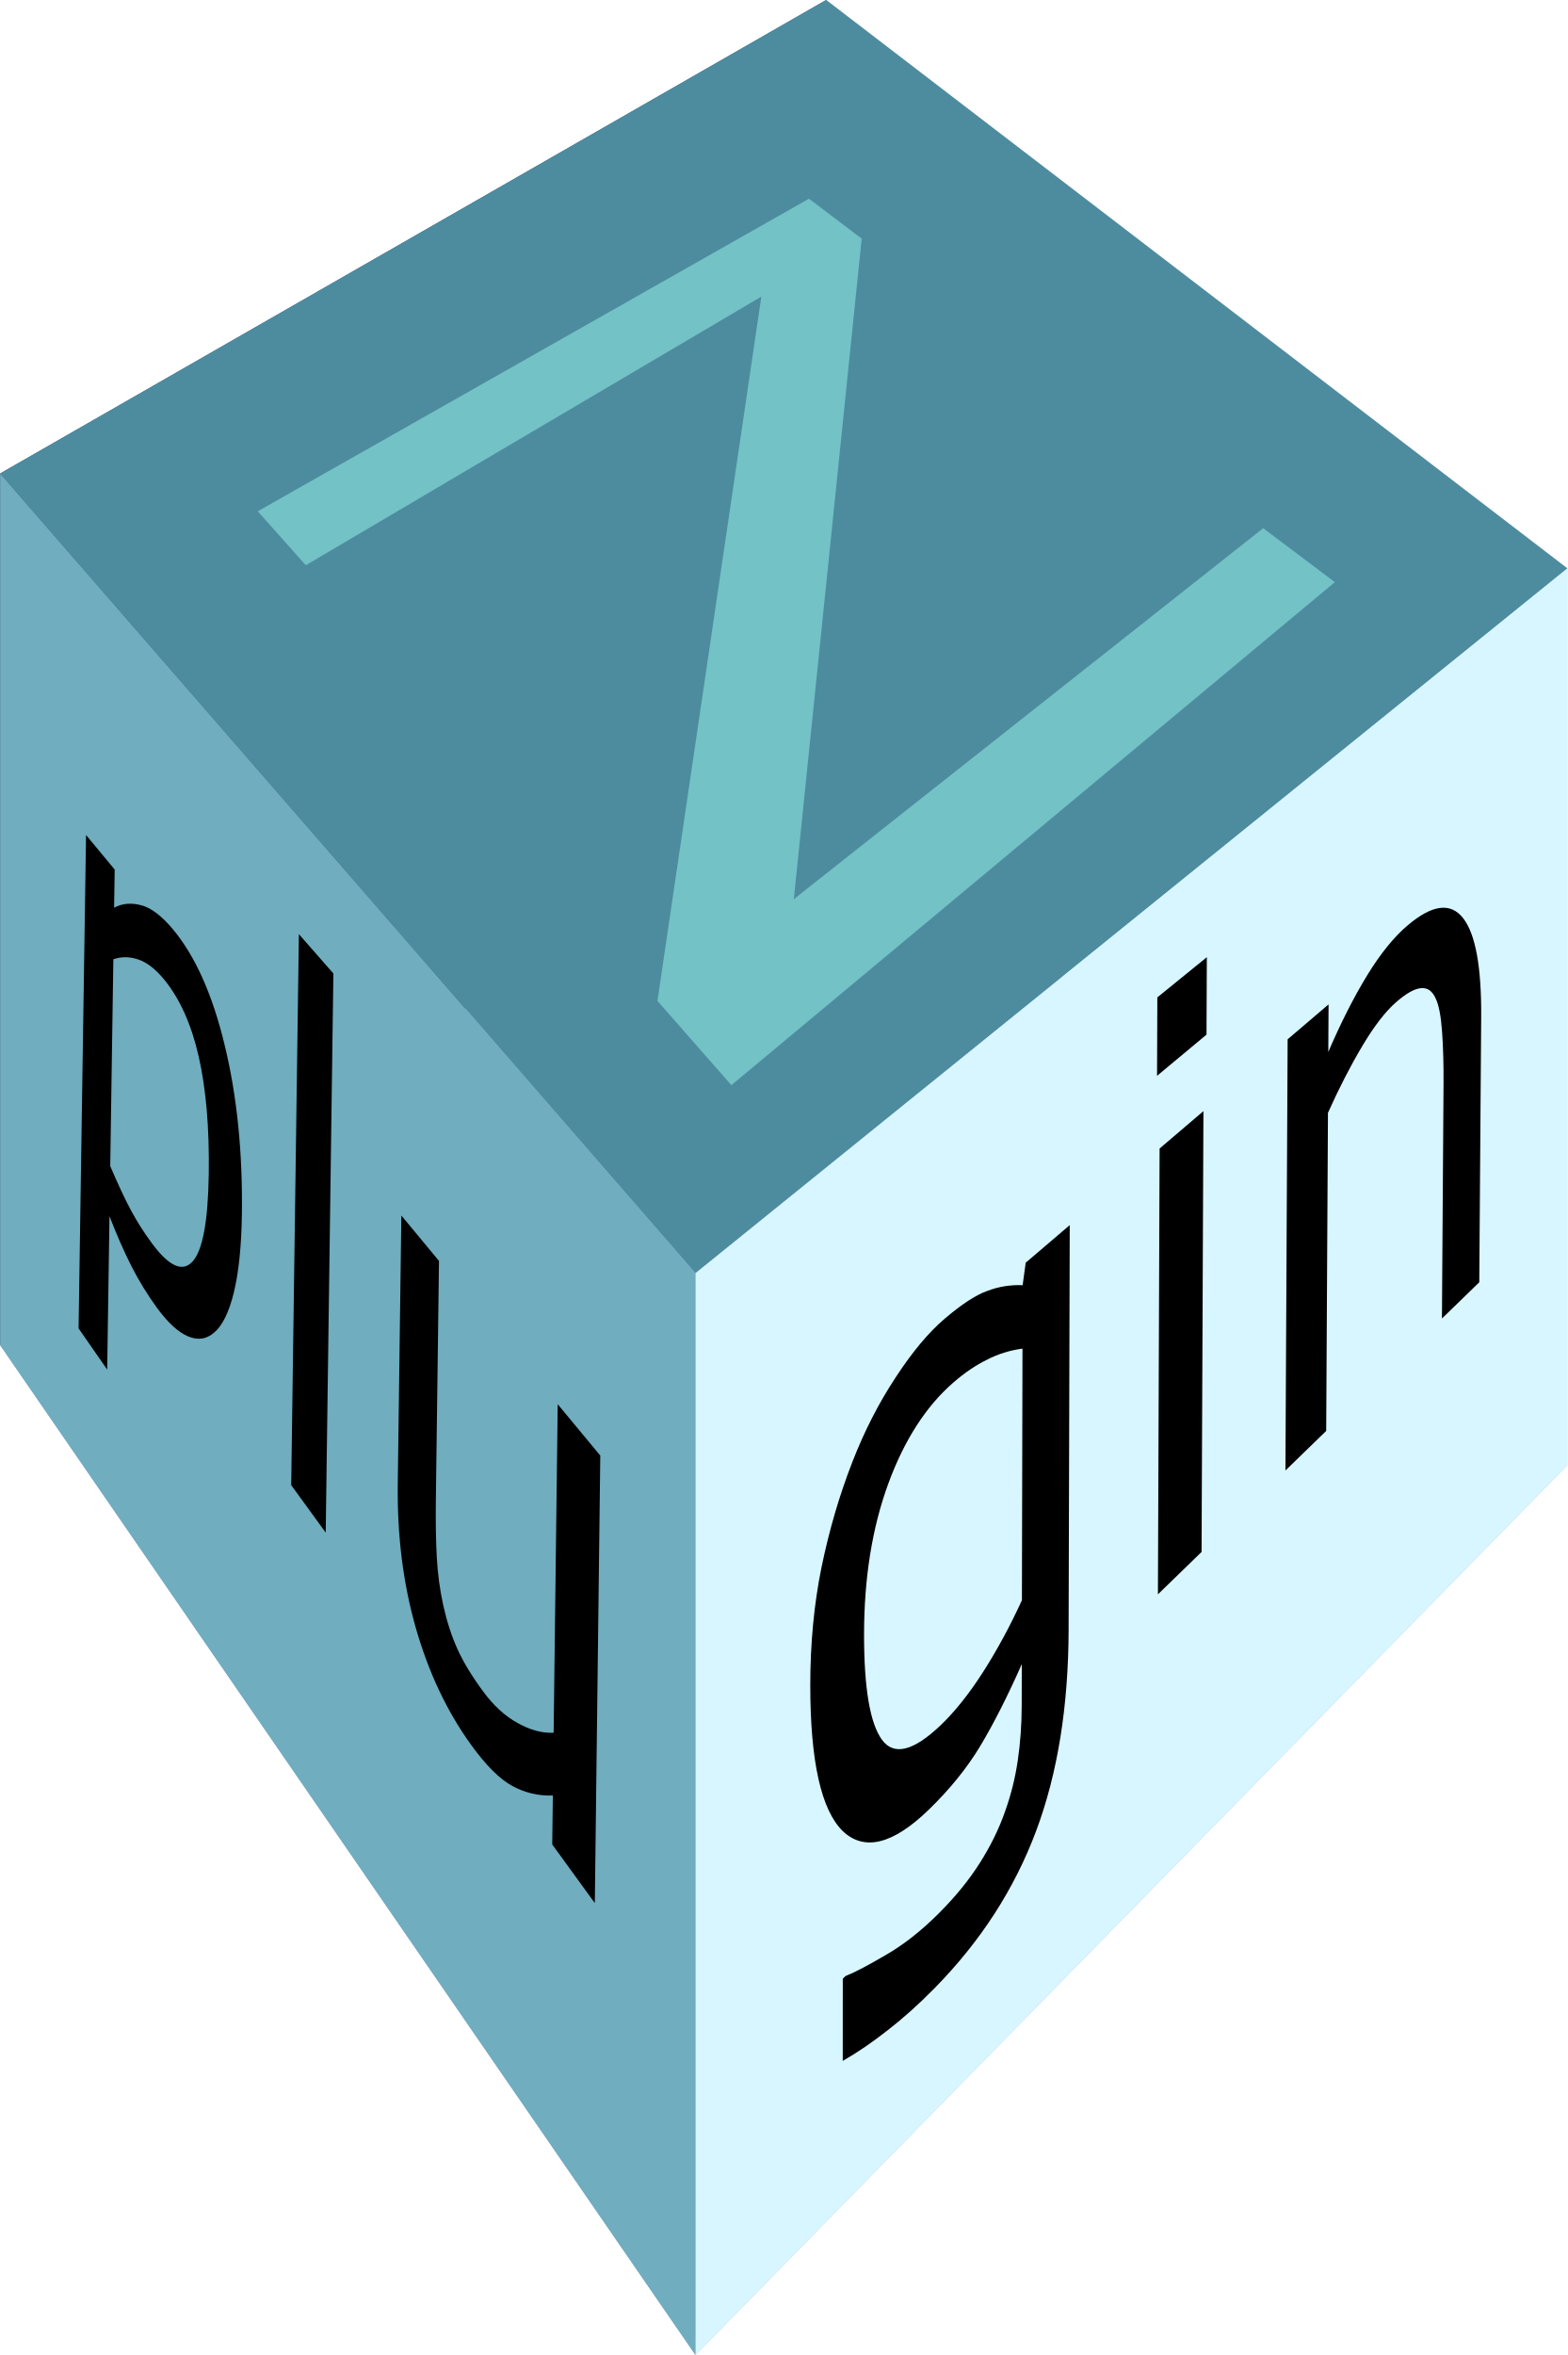
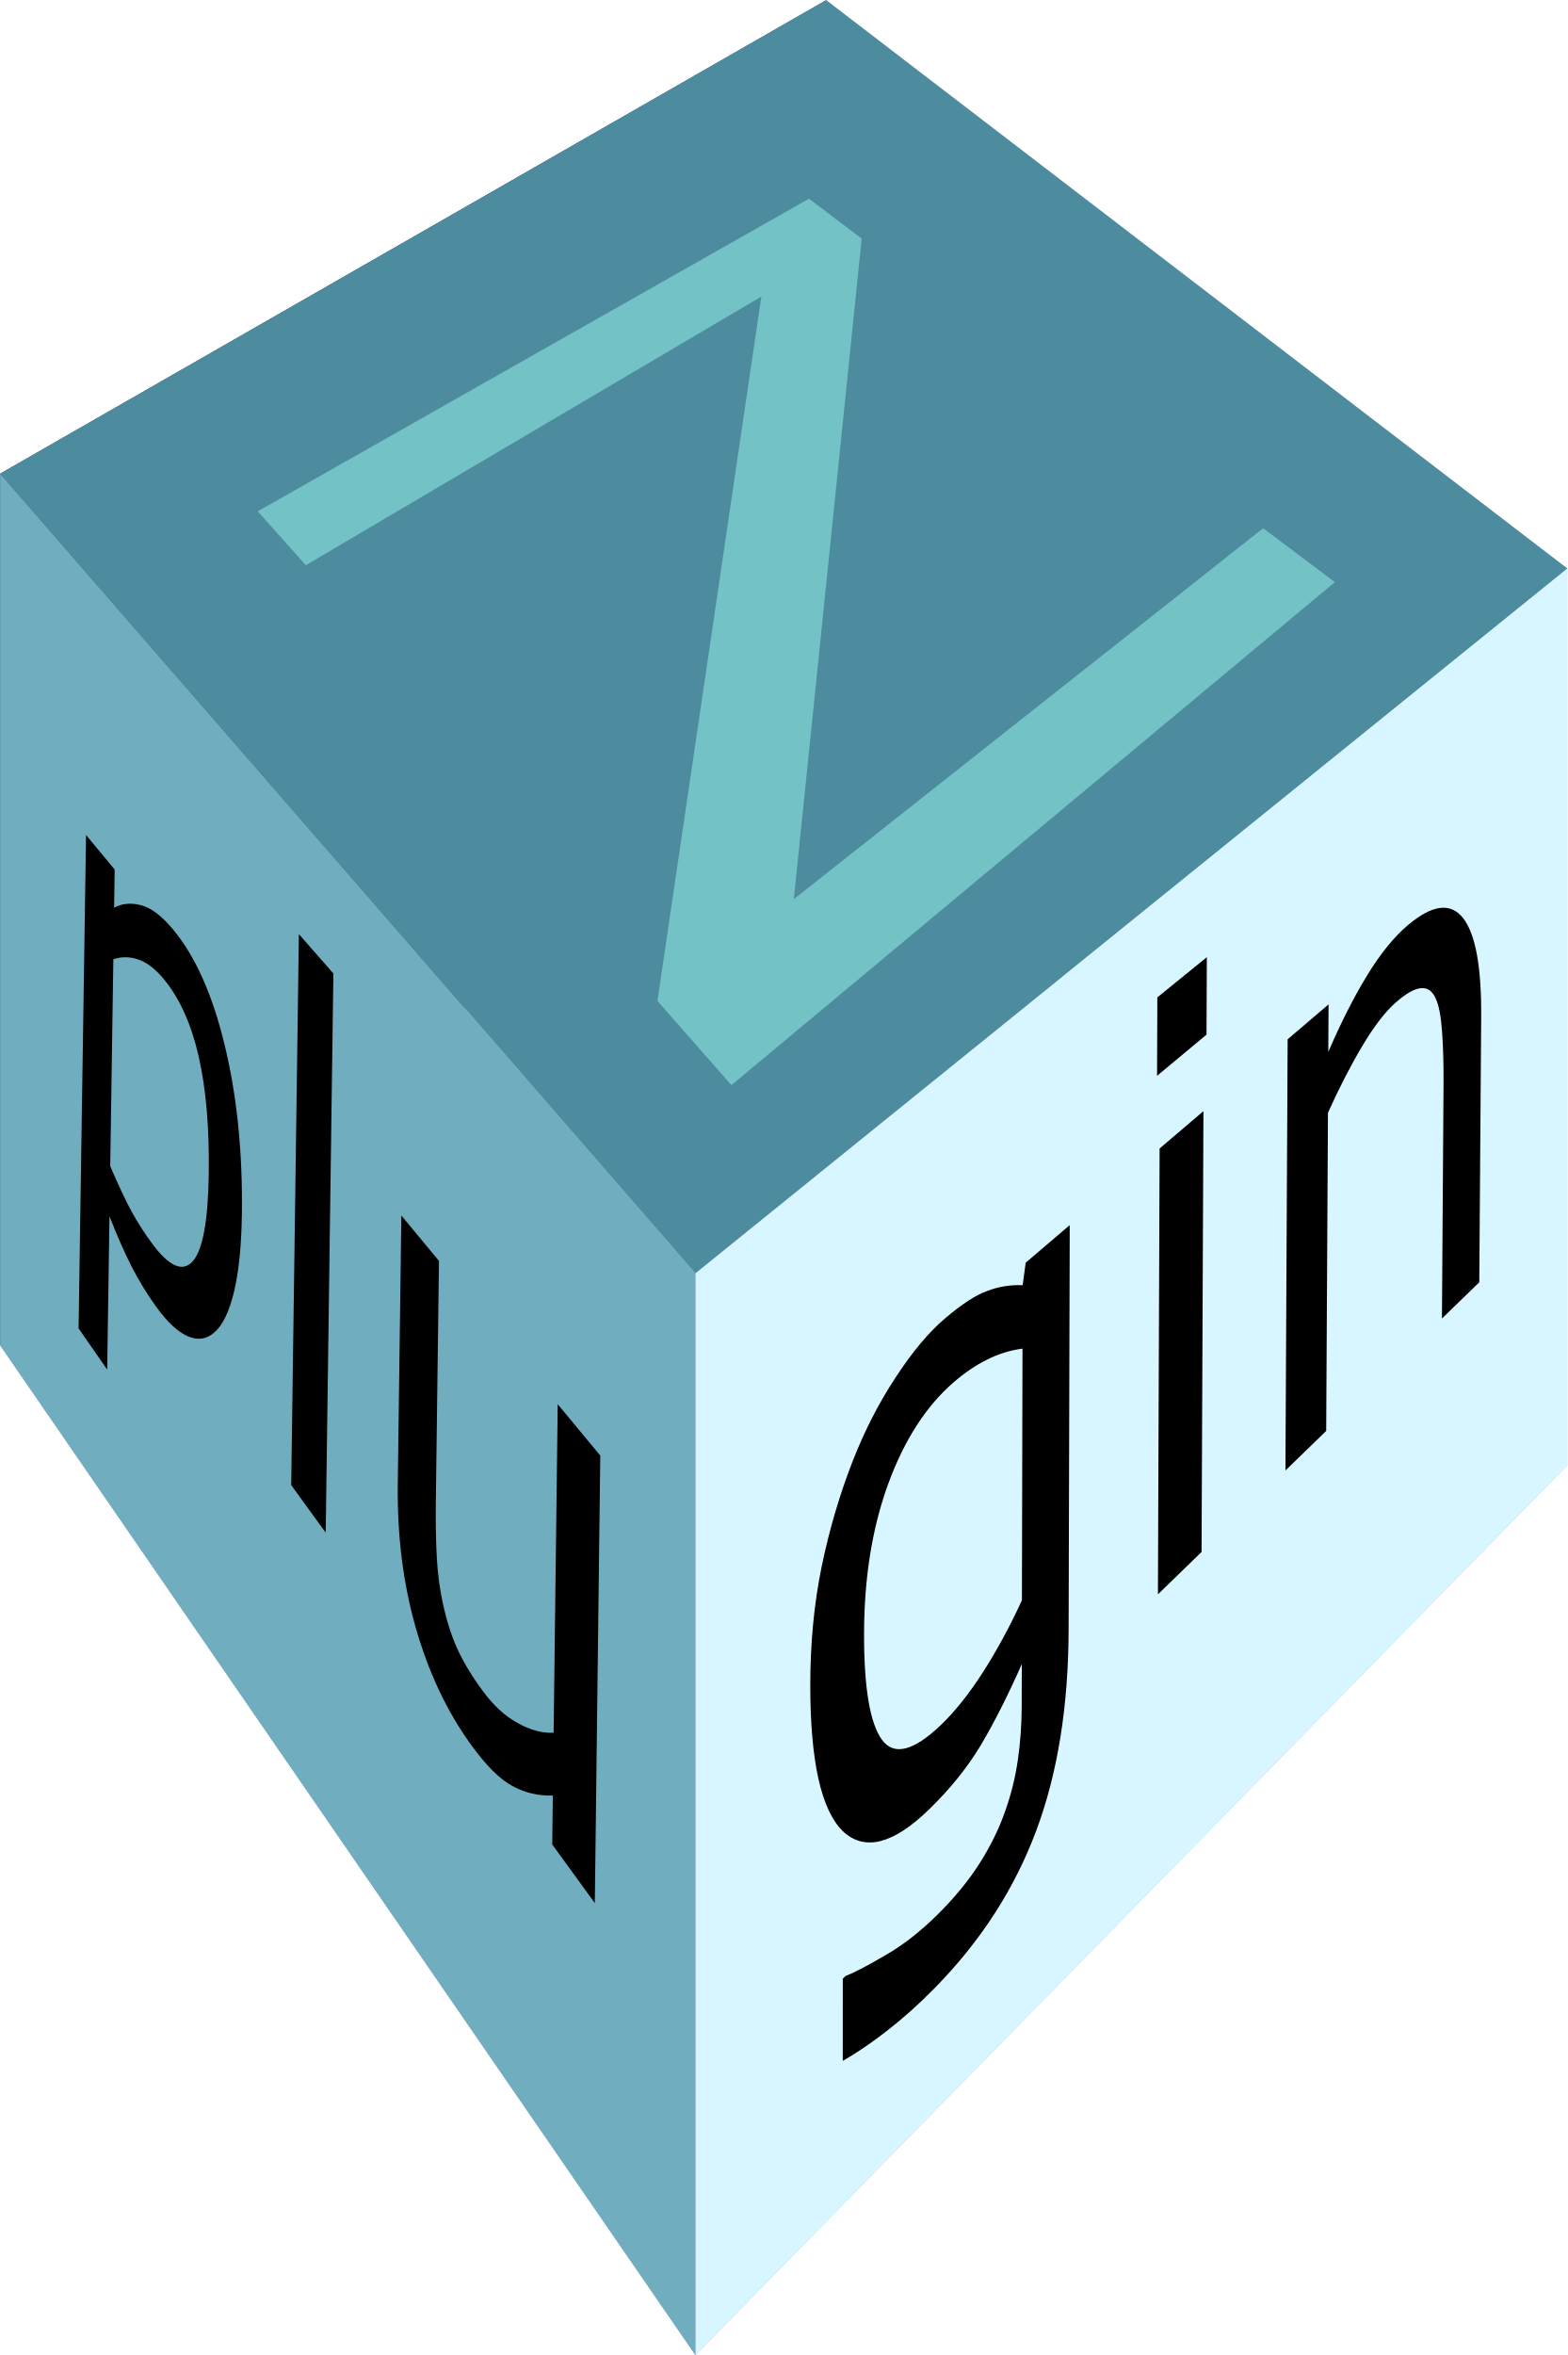
<svg xmlns="http://www.w3.org/2000/svg" width="34.496mm" height="51.819mm" viewBox="0 0 122.229 183.612" id="svg2" version="1.1">
  <defs id="defs4">
    </defs>
  <g id="layer1" transform="translate(-0.0114958,0.0035898)">
-     <g id="g6632" transform="translate(-298.9937,-727.3321)">
-       <g id="g3552" style="fill:none;fill-rule:evenodd;stroke:none;stroke-width:1px;stroke-linecap:butt;stroke-linejoin:round;stroke-opacity:1">
-         <path id="path3562" style="fill:#afafde;fill-rule:evenodd;stroke:none;stroke-width:1px;stroke-linecap:butt;stroke-linejoin:round;stroke-opacity:1" d="m 299.017,832.214 54.222,78.723 68.007,-69.383 -57.807,-55.952 z" points="353.238,910.937 421.245,841.554 363.438,785.602 299.017,832.214 " />
-         <path id="path3554" style="fill:#353564;fill-rule:evenodd;stroke:none;stroke-width:1px;stroke-linecap:butt;stroke-linejoin:round;stroke-opacity:1" d="m 299.017,764.246 0,67.969 64.422,-46.612 0,-58.277 z" points="299.017,832.214 363.438,785.602 363.438,727.325 299.017,764.246 " />
-         <path id="path3564" style="fill:#e9e9ff;fill-rule:evenodd;stroke:none;stroke-width:1px;stroke-linecap:butt;stroke-linejoin:round;stroke-opacity:1" d="m 363.438,727.325 57.807,44.319 0,69.911 -57.807,-55.952 z" points="421.245,771.644 421.245,841.554 363.438,785.602 363.438,727.325 " />
-         <path id="path3556" style="fill:#4d8c9f;fill-opacity:1;fill-rule:evenodd;stroke:none;stroke-width:1px;stroke-linecap:butt;stroke-linejoin:round;stroke-opacity:1" d="m 299.017,764.246 54.222,62.355 68.007,-54.957 -57.807,-44.319 z" points="353.238,826.601 421.245,771.644 363.438,727.325 299.017,764.246 " />
-         <path id="path3560" style="fill:#d7f6ff;fill-opacity:1;fill-rule:evenodd;stroke:none;stroke-width:1px;stroke-linecap:butt;stroke-linejoin:round;stroke-opacity:1" d="m 353.238,826.601 0,84.337 68.007,-69.383 0,-69.911 z" points="353.238,910.937 421.245,841.554 421.245,771.644 353.238,826.601 " />
-         <path id="path3558" style="fill:#6fadbf;fill-opacity:1;fill-rule:evenodd;stroke:none;stroke-width:1px;stroke-linecap:butt;stroke-linejoin:round;stroke-opacity:1" d="m 299.017,764.246 54.222,62.355 0,84.337 -54.222,-78.723 z" points="353.238,826.601 353.238,910.937 299.017,832.214 299.017,764.246 " />
-       </g>
-       <g transform="matrix(0.7058806,0,0,0.7058806,186.3397,273.3799)" style="font-style:normal;font-weight:normal;font-size:40px;line-height:125%;font-family:sans-serif;letter-spacing:0px;word-spacing:0px;fill:#73c2c6;fill-opacity:1;stroke:none;stroke-width:1px;stroke-linecap:butt;stroke-linejoin:miter;stroke-opacity:1" id="text3574">
-         <path style="fill:#73c2c6;fill-opacity:1" d="m 307.086,707.395 c 0,0 -66.67,55.558 -66.67,55.558 0,0 -8.169,-9.304 -8.169,-9.304 0,0 11.479,-77.795 11.479,-77.795 0,0 -50.33,29.672 -50.33,29.672 0,0 -5.309,-5.956 -5.309,-5.956 0,0 60.901,-34.527 60.901,-34.527 0,0 5.824,4.409 5.824,4.409 0,0 -7.5,72.959 -7.5,72.959 0,0 51.857,-40.973 51.857,-40.973 0,0 7.918,5.956 7.918,5.956 0,0 0,0 0,0" id="path3579" />
-       </g>
-       <g id="text3661" style="font-style:normal;font-weight:normal;font-size:40px;line-height:125%;font-family:sans-serif;letter-spacing:0px;word-spacing:0px;fill:#000000;fill-opacity:1;stroke:none;stroke-width:1px;stroke-linecap:butt;stroke-linejoin:miter;stroke-opacity:1" transform="matrix(0.7420669,0,0,0.7420669,162.659,213.3895)">
-         <path style="fill:#000000;fill-opacity:1" id="path3666" d="m 209.155,820.223 c -0.047,3.301 -0.326,6.013 -0.836,8.13 -0.508,2.085 -1.199,3.495 -2.071,4.231 -0.806,0.715 -1.741,0.84 -2.802,0.38 -1.041,-0.464 -2.128,-1.481 -3.261,-3.044 -0.977,-1.348 -1.853,-2.782 -2.632,-4.305 -0.762,-1.498 -1.533,-3.249 -2.31,-5.252 0,0 -0.241,16.112 -0.241,16.112 0,0 -3.006,-4.326 -3.006,-4.326 0,0 0.785,-51.839 0.785,-51.839 0,0 3.008,3.629 3.008,3.629 0,0 -0.06,4.01 -0.06,4.01 0.835,-0.449 1.771,-0.54 2.81,-0.269 1.06,0.264 2.189,1.113 3.39,2.556 2.323,2.792 4.134,6.826 5.409,12.107 1.302,5.332 1.912,11.307 1.819,17.881 0,0 0,0 0,0 m -3.48,-4.303 c 0.07,-4.83 -0.284,-8.947 -1.057,-12.337 -0.767,-3.366 -1.972,-6.051 -3.6,-8.052 -0.912,-1.121 -1.829,-1.835 -2.751,-2.145 -0.914,-0.308 -1.788,-0.314 -2.62,-0.021 0,0 -0.326,21.736 -0.326,21.736 0.855,1.994 1.595,3.568 2.216,4.715 0.636,1.168 1.361,2.304 2.178,3.409 1.775,2.403 3.197,3.048 4.253,1.9 1.064,-1.158 1.636,-4.229 1.707,-9.205 0,0 0,0 0,0" />
-         <path style="fill:#000000;fill-opacity:1" id="path3668" d="m 217.968,853.605 c 0,0 -3.626,-4.99 -3.626,-4.99 0,0 0.807,-57.888 0.807,-57.888 0,0 3.626,4.134 3.626,4.134 0,0 -0.807,58.744 -0.807,58.744 0,0 0,0 0,0" />
-         <path style="fill:#000000;fill-opacity:1" id="path3670" d="m 246.25,892.529 c 0,0 -4.475,-6.159 -4.475,-6.159 0,0 0.064,-5.146 0.064,-5.146 -1.501,0.06 -2.92,-0.275 -4.258,-1 -1.325,-0.719 -2.765,-2.154 -4.314,-4.294 -2.558,-3.532 -4.497,-7.645 -5.842,-12.351 -1.331,-4.681 -1.955,-9.704 -1.883,-15.105 0,0 0.376,-28.185 0.376,-28.185 0,0 3.955,4.771 3.955,4.771 0,0 -0.329,25.102 -0.329,25.102 -0.029,2.24 0.002,4.239 0.095,5.999 0.093,1.735 0.318,3.419 0.676,5.055 0.372,1.686 0.866,3.214 1.481,4.586 0.618,1.378 1.528,2.882 2.736,4.517 1.085,1.468 2.283,2.566 3.597,3.287 1.342,0.749 2.607,1.092 3.793,1.023 0,0 0.429,-34.514 0.429,-34.514 0,0 4.473,5.397 4.473,5.397 0,0 -0.573,47.017 -0.573,47.017 0,0 0,0 0,0" />
-       </g>
-       <g transform="matrix(0.7812927,0,0,0.7812927,12.52541,181.6536)" style="font-style:normal;font-weight:normal;font-size:40px;line-height:125%;font-family:sans-serif;letter-spacing:0px;word-spacing:0px;fill:#000000;fill-opacity:1;stroke:none;stroke-width:1px;stroke-linecap:butt;stroke-linejoin:miter;stroke-opacity:1" id="text3760">
-         <path style="fill:#000000;fill-opacity:1" d="m 473.342,861.041 c -0.021,7.678 -1.096,14.357 -3.24,20.09 -2.166,5.792 -5.536,11.024 -10.173,15.732 -1.564,1.588 -3.105,2.97 -4.622,4.144 -1.511,1.193 -3.014,2.221 -4.511,3.081 0,0 0.003,-8.199 0.003,-8.199 0,0 0.275,-0.272 0.275,-0.272 0.841,-0.321 2.167,-1.013 3.971,-2.071 1.787,-1.02 3.558,-2.408 5.315,-4.16 1.671,-1.667 3.046,-3.355 4.129,-5.067 1.077,-1.703 1.912,-3.408 2.507,-5.12 0.593,-1.652 1.017,-3.352 1.273,-5.104 0.255,-1.75 0.385,-3.554 0.389,-5.414 0,0 0.01,-4.187 0.01,-4.187 -1.437,3.236 -2.823,5.969 -4.158,8.192 -1.326,2.194 -3.034,4.305 -5.135,6.34 -3.55,3.44 -6.417,4.173 -8.571,2.136 -2.16,-2.107 -3.25,-6.964 -3.25,-14.562 0,-4.166 0.374,-8.089 1.12,-11.76 0.763,-3.705 1.791,-7.213 3.081,-10.52 1.191,-3.065 2.629,-5.873 4.309,-8.422 1.666,-2.556 3.31,-4.519 4.93,-5.896 1.694,-1.439 3.098,-2.352 4.216,-2.747 1.129,-0.434 2.31,-0.626 3.542,-0.578 0,0 0.308,-2.246 0.308,-2.246 0,0 4.394,-3.747 4.394,-3.747 0,0 -0.113,40.355 -0.113,40.355 0,0 0,0 0,0 m -4.661,-2.918 c 0,0 0.057,-25.113 0.057,-25.113 -1.266,0.168 -2.455,0.54 -3.567,1.118 -1.101,0.539 -2.208,1.29 -3.322,2.256 -2.724,2.363 -4.896,5.721 -6.497,10.075 -1.612,4.386 -2.425,9.422 -2.428,15.078 -0.003,5.365 0.594,8.867 1.786,10.504 1.184,1.626 3.135,1.14 5.832,-1.423 1.43,-1.36 2.851,-3.14 4.262,-5.336 1.419,-2.225 2.71,-4.611 3.876,-7.159 0,0 0,0 0,0" id="path3765" />
-         <path style="fill:#000000;fill-opacity:1" d="m 487.106,801.673 c 0,0 -4.937,4.112 -4.937,4.112 0,0 0.029,-7.828 0.029,-7.828 0,0 4.941,-4.012 4.941,-4.012 0,0 -0.033,7.729 -0.033,7.729 0,0 0,0 0,0 m -0.493,51.623 c 0,0 -4.356,4.229 -4.356,4.229 0,0 0.167,-44.487 0.167,-44.487 0,0 4.375,-3.731 4.375,-3.731 0,0 -0.186,43.988 -0.186,43.988 0,0 0,0 0,0" id="path3767" />
-         <path style="fill:#000000;fill-opacity:1" d="m 514.334,826.385 c 0,0 -3.727,3.618 -3.727,3.618 0,0 0.159,-23.434 0.159,-23.434 0.013,-1.897 -0.035,-3.617 -0.145,-5.162 -0.109,-1.571 -0.322,-2.684 -0.639,-3.34 -0.33,-0.744 -0.811,-1.088 -1.445,-1.029 -0.636,0.034 -1.468,0.496 -2.498,1.391 -1.064,0.924 -2.186,2.374 -3.367,4.356 -1.189,1.994 -2.337,4.225 -3.443,6.692 0,0 -0.176,31.742 -0.176,31.742 0,0 -4.068,3.949 -4.068,3.949 0,0 0.22,-43.029 0.22,-43.029 0,0 4.084,-3.482 4.084,-3.482 0,0 -0.026,4.744 -0.026,4.744 1.266,-2.942 2.563,-5.495 3.891,-7.663 1.319,-2.152 2.659,-3.804 4.02,-4.96 2.462,-2.091 4.307,-2.321 5.553,-0.72 1.236,1.588 1.833,4.88 1.797,9.882 0,0 -0.19,26.446 -0.19,26.446 0,0 0,0 0,0" id="path3769" />
-       </g>
+     <g style="fill:none;fill-rule:evenodd;stroke:none;stroke-width:1px;stroke-linecap:butt;stroke-linejoin:round;stroke-opacity:1" id="g3552">
+       <path points="54.245,183.618 122.251,114.235 64.445,58.283 0.023,104.895 " d="M 0.023,104.895 54.245,183.618 122.251,114.235 64.445,58.283 Z" style="fill:#afafde;fill-rule:evenodd;stroke:none;stroke-width:1px;stroke-linecap:butt;stroke-linejoin:round;stroke-opacity:1" id="path3562" />
+       <path points="0.023,104.895 64.445,58.283 64.445,0.005 0.023,36.926 " d="m 0.023,36.926 0,67.969 64.422,-46.612 0,-58.277 z" style="fill:#353564;fill-rule:evenodd;stroke:none;stroke-width:1px;stroke-linecap:butt;stroke-linejoin:round;stroke-opacity:1" id="path3554" />
+       <path points="122.251,44.324 122.251,114.235 64.445,58.283 64.445,0.005 " d="M 64.445,0.005 122.251,44.324 l 0,69.911 -57.807,-55.952 z" style="fill:#e9e9ff;fill-rule:evenodd;stroke:none;stroke-width:1px;stroke-linecap:butt;stroke-linejoin:round;stroke-opacity:1" id="path3564" />
+       <path points="54.245,99.281 122.251,44.324 64.445,0.005 0.023,36.926 " d="M 0.023,36.926 54.245,99.281 122.251,44.324 64.445,0.005 Z" style="fill:#4d8c9f;fill-opacity:1;fill-rule:evenodd;stroke:none;stroke-width:1px;stroke-linecap:butt;stroke-linejoin:round;stroke-opacity:1" id="path3556" />
+       <path points="54.245,183.618 122.251,114.235 122.251,44.324 54.245,99.281 " d="m 54.245,99.281 0,84.337 68.007,-69.383 0,-69.911 z" style="fill:#d7f6ff;fill-opacity:1;fill-rule:evenodd;stroke:none;stroke-width:1px;stroke-linecap:butt;stroke-linejoin:round;stroke-opacity:1" id="path3560" />
+       <path points="54.245,99.281 54.245,183.618 0.023,104.895 0.023,36.926 " d="m 0.023,36.926 54.222,62.355 0,84.337 -54.222,-78.723 z" style="fill:#6fadbf;fill-opacity:1;fill-rule:evenodd;stroke:none;stroke-width:1px;stroke-linecap:butt;stroke-linejoin:round;stroke-opacity:1" id="path3558" />
+     </g>
+     <g id="text3574" style="font-style:normal;font-weight:normal;font-size:40px;line-height:125%;font-family:sans-serif;letter-spacing:0px;word-spacing:0px;fill:#73c2c6;fill-opacity:1;stroke:none;stroke-width:1px;stroke-linecap:butt;stroke-linejoin:miter;stroke-opacity:1" transform="matrix(0.7058806,0,0,0.7058806,-112.654,-453.9522)">
+       <path id="path3579" d="m 307.086,707.395 c 0,0 -66.67,55.558 -66.67,55.558 0,0 -8.169,-9.304 -8.169,-9.304 0,0 11.479,-77.795 11.479,-77.795 0,0 -50.33,29.672 -50.33,29.672 0,0 -5.309,-5.956 -5.309,-5.956 0,0 60.901,-34.527 60.901,-34.527 0,0 5.824,4.409 5.824,4.409 0,0 -7.5,72.959 -7.5,72.959 0,0 51.857,-40.973 51.857,-40.973 0,0 7.918,5.956 7.918,5.956 0,0 0,0 0,0" style="fill:#73c2c6;fill-opacity:1" />
+     </g>
+     <g transform="matrix(0.7420669,0,0,0.7420669,-136.3347,-513.9426)" style="font-style:normal;font-weight:normal;font-size:40px;line-height:125%;font-family:sans-serif;letter-spacing:0px;word-spacing:0px;fill:#000000;fill-opacity:1;stroke:none;stroke-width:1px;stroke-linecap:butt;stroke-linejoin:miter;stroke-opacity:1" id="text3661">
+       <path d="m 209.155,820.223 c -0.047,3.301 -0.326,6.013 -0.836,8.13 -0.508,2.085 -1.199,3.495 -2.071,4.231 -0.806,0.715 -1.741,0.84 -2.802,0.38 -1.041,-0.464 -2.128,-1.481 -3.261,-3.044 -0.977,-1.348 -1.853,-2.782 -2.632,-4.305 -0.762,-1.498 -1.533,-3.249 -2.31,-5.252 0,0 -0.241,16.112 -0.241,16.112 0,0 -3.006,-4.326 -3.006,-4.326 0,0 0.785,-51.839 0.785,-51.839 0,0 3.008,3.629 3.008,3.629 0,0 -0.06,4.01 -0.06,4.01 0.835,-0.449 1.771,-0.54 2.81,-0.269 1.06,0.264 2.189,1.113 3.39,2.556 2.323,2.792 4.134,6.826 5.409,12.107 1.302,5.332 1.912,11.307 1.819,17.881 0,0 0,0 0,0 m -3.48,-4.303 c 0.07,-4.83 -0.284,-8.947 -1.057,-12.337 -0.767,-3.366 -1.972,-6.051 -3.6,-8.052 -0.912,-1.121 -1.829,-1.835 -2.751,-2.145 -0.914,-0.308 -1.788,-0.314 -2.62,-0.021 0,0 -0.326,21.736 -0.326,21.736 0.855,1.994 1.595,3.568 2.216,4.715 0.636,1.168 1.361,2.304 2.178,3.409 1.775,2.403 3.197,3.048 4.253,1.9 1.064,-1.158 1.636,-4.229 1.707,-9.205 0,0 0,0 0,0" id="path3666" style="fill:#000000;fill-opacity:1" />
+       <path d="m 217.968,853.605 c 0,0 -3.626,-4.99 -3.626,-4.99 0,0 0.807,-57.888 0.807,-57.888 0,0 3.626,4.134 3.626,4.134 0,0 -0.807,58.744 -0.807,58.744 0,0 0,0 0,0" id="path3668" style="fill:#000000;fill-opacity:1" />
+       <path d="m 246.25,892.529 c 0,0 -4.475,-6.159 -4.475,-6.159 0,0 0.064,-5.146 0.064,-5.146 -1.501,0.06 -2.92,-0.275 -4.258,-1 -1.325,-0.719 -2.765,-2.154 -4.314,-4.294 -2.558,-3.532 -4.497,-7.645 -5.842,-12.351 -1.331,-4.681 -1.955,-9.704 -1.883,-15.105 0,0 0.376,-28.185 0.376,-28.185 0,0 3.955,4.771 3.955,4.771 0,0 -0.329,25.102 -0.329,25.102 -0.029,2.24 0.002,4.239 0.095,5.999 0.093,1.735 0.318,3.419 0.676,5.055 0.372,1.686 0.866,3.214 1.481,4.586 0.618,1.378 1.528,2.882 2.736,4.517 1.085,1.468 2.283,2.566 3.597,3.287 1.342,0.749 2.607,1.092 3.793,1.023 0,0 0.429,-34.514 0.429,-34.514 0,0 4.473,5.397 4.473,5.397 0,0 -0.573,47.017 -0.573,47.017 0,0 0,0 0,0" id="path3670" style="fill:#000000;fill-opacity:1" />
+     </g>
+     <g id="text3760" style="font-style:normal;font-weight:normal;font-size:40px;line-height:125%;font-family:sans-serif;letter-spacing:0px;word-spacing:0px;fill:#000000;fill-opacity:1;stroke:none;stroke-width:1px;stroke-linecap:butt;stroke-linejoin:miter;stroke-opacity:1" transform="matrix(0.7812927,0,0,0.7812927,-286.4682,-545.6785)">
+       <path id="path3765" d="m 473.342,861.041 c -0.021,7.678 -1.096,14.357 -3.24,20.09 -2.166,5.792 -5.536,11.024 -10.173,15.732 -1.564,1.588 -3.105,2.97 -4.622,4.144 -1.511,1.193 -3.014,2.221 -4.511,3.081 0,0 0.003,-8.199 0.003,-8.199 0,0 0.275,-0.272 0.275,-0.272 0.841,-0.321 2.167,-1.013 3.971,-2.071 1.787,-1.02 3.558,-2.408 5.315,-4.16 1.671,-1.667 3.046,-3.355 4.129,-5.067 1.077,-1.703 1.912,-3.408 2.507,-5.12 0.593,-1.652 1.017,-3.352 1.273,-5.104 0.255,-1.75 0.385,-3.554 0.389,-5.414 0,0 0.01,-4.187 0.01,-4.187 -1.437,3.236 -2.823,5.969 -4.158,8.192 -1.326,2.194 -3.034,4.305 -5.135,6.34 -3.55,3.44 -6.417,4.173 -8.571,2.136 -2.16,-2.107 -3.25,-6.964 -3.25,-14.562 0,-4.166 0.374,-8.089 1.12,-11.76 0.763,-3.705 1.791,-7.213 3.081,-10.52 1.191,-3.065 2.629,-5.873 4.309,-8.422 1.666,-2.556 3.31,-4.519 4.93,-5.896 1.694,-1.439 3.098,-2.352 4.216,-2.747 1.129,-0.434 2.31,-0.626 3.542,-0.578 0,0 0.308,-2.246 0.308,-2.246 0,0 4.394,-3.747 4.394,-3.747 0,0 -0.113,40.355 -0.113,40.355 0,0 0,0 0,0 m -4.661,-2.918 c 0,0 0.057,-25.113 0.057,-25.113 -1.266,0.168 -2.455,0.54 -3.567,1.118 -1.101,0.539 -2.208,1.29 -3.322,2.256 -2.724,2.363 -4.896,5.721 -6.497,10.075 -1.612,4.386 -2.425,9.422 -2.428,15.078 -0.003,5.365 0.594,8.867 1.786,10.504 1.184,1.626 3.135,1.14 5.832,-1.423 1.43,-1.36 2.851,-3.14 4.262,-5.336 1.419,-2.225 2.71,-4.611 3.876,-7.159 0,0 0,0 0,0" style="fill:#000000;fill-opacity:1" />
+       <path id="path3767" d="m 487.106,801.673 c 0,0 -4.937,4.112 -4.937,4.112 0,0 0.029,-7.828 0.029,-7.828 0,0 4.941,-4.012 4.941,-4.012 0,0 -0.033,7.729 -0.033,7.729 0,0 0,0 0,0 m -0.493,51.623 c 0,0 -4.356,4.229 -4.356,4.229 0,0 0.167,-44.487 0.167,-44.487 0,0 4.375,-3.731 4.375,-3.731 0,0 -0.186,43.988 -0.186,43.988 0,0 0,0 0,0" style="fill:#000000;fill-opacity:1" />
+       <path id="path3769" d="m 514.334,826.385 c 0,0 -3.727,3.618 -3.727,3.618 0,0 0.159,-23.434 0.159,-23.434 0.013,-1.897 -0.035,-3.617 -0.145,-5.162 -0.109,-1.571 -0.322,-2.684 -0.639,-3.34 -0.33,-0.744 -0.811,-1.088 -1.445,-1.029 -0.636,0.034 -1.468,0.496 -2.498,1.391 -1.064,0.924 -2.186,2.374 -3.367,4.356 -1.189,1.994 -2.337,4.225 -3.443,6.692 0,0 -0.176,31.742 -0.176,31.742 0,0 -4.068,3.949 -4.068,3.949 0,0 0.22,-43.029 0.22,-43.029 0,0 4.084,-3.482 4.084,-3.482 0,0 -0.026,4.744 -0.026,4.744 1.266,-2.942 2.563,-5.495 3.891,-7.663 1.319,-2.152 2.659,-3.804 4.02,-4.96 2.462,-2.091 4.307,-2.321 5.553,-0.72 1.236,1.588 1.833,4.88 1.797,9.882 0,0 -0.19,26.446 -0.19,26.446 0,0 0,0 0,0" style="fill:#000000;fill-opacity:1" />
    </g>
  </g>
</svg>
